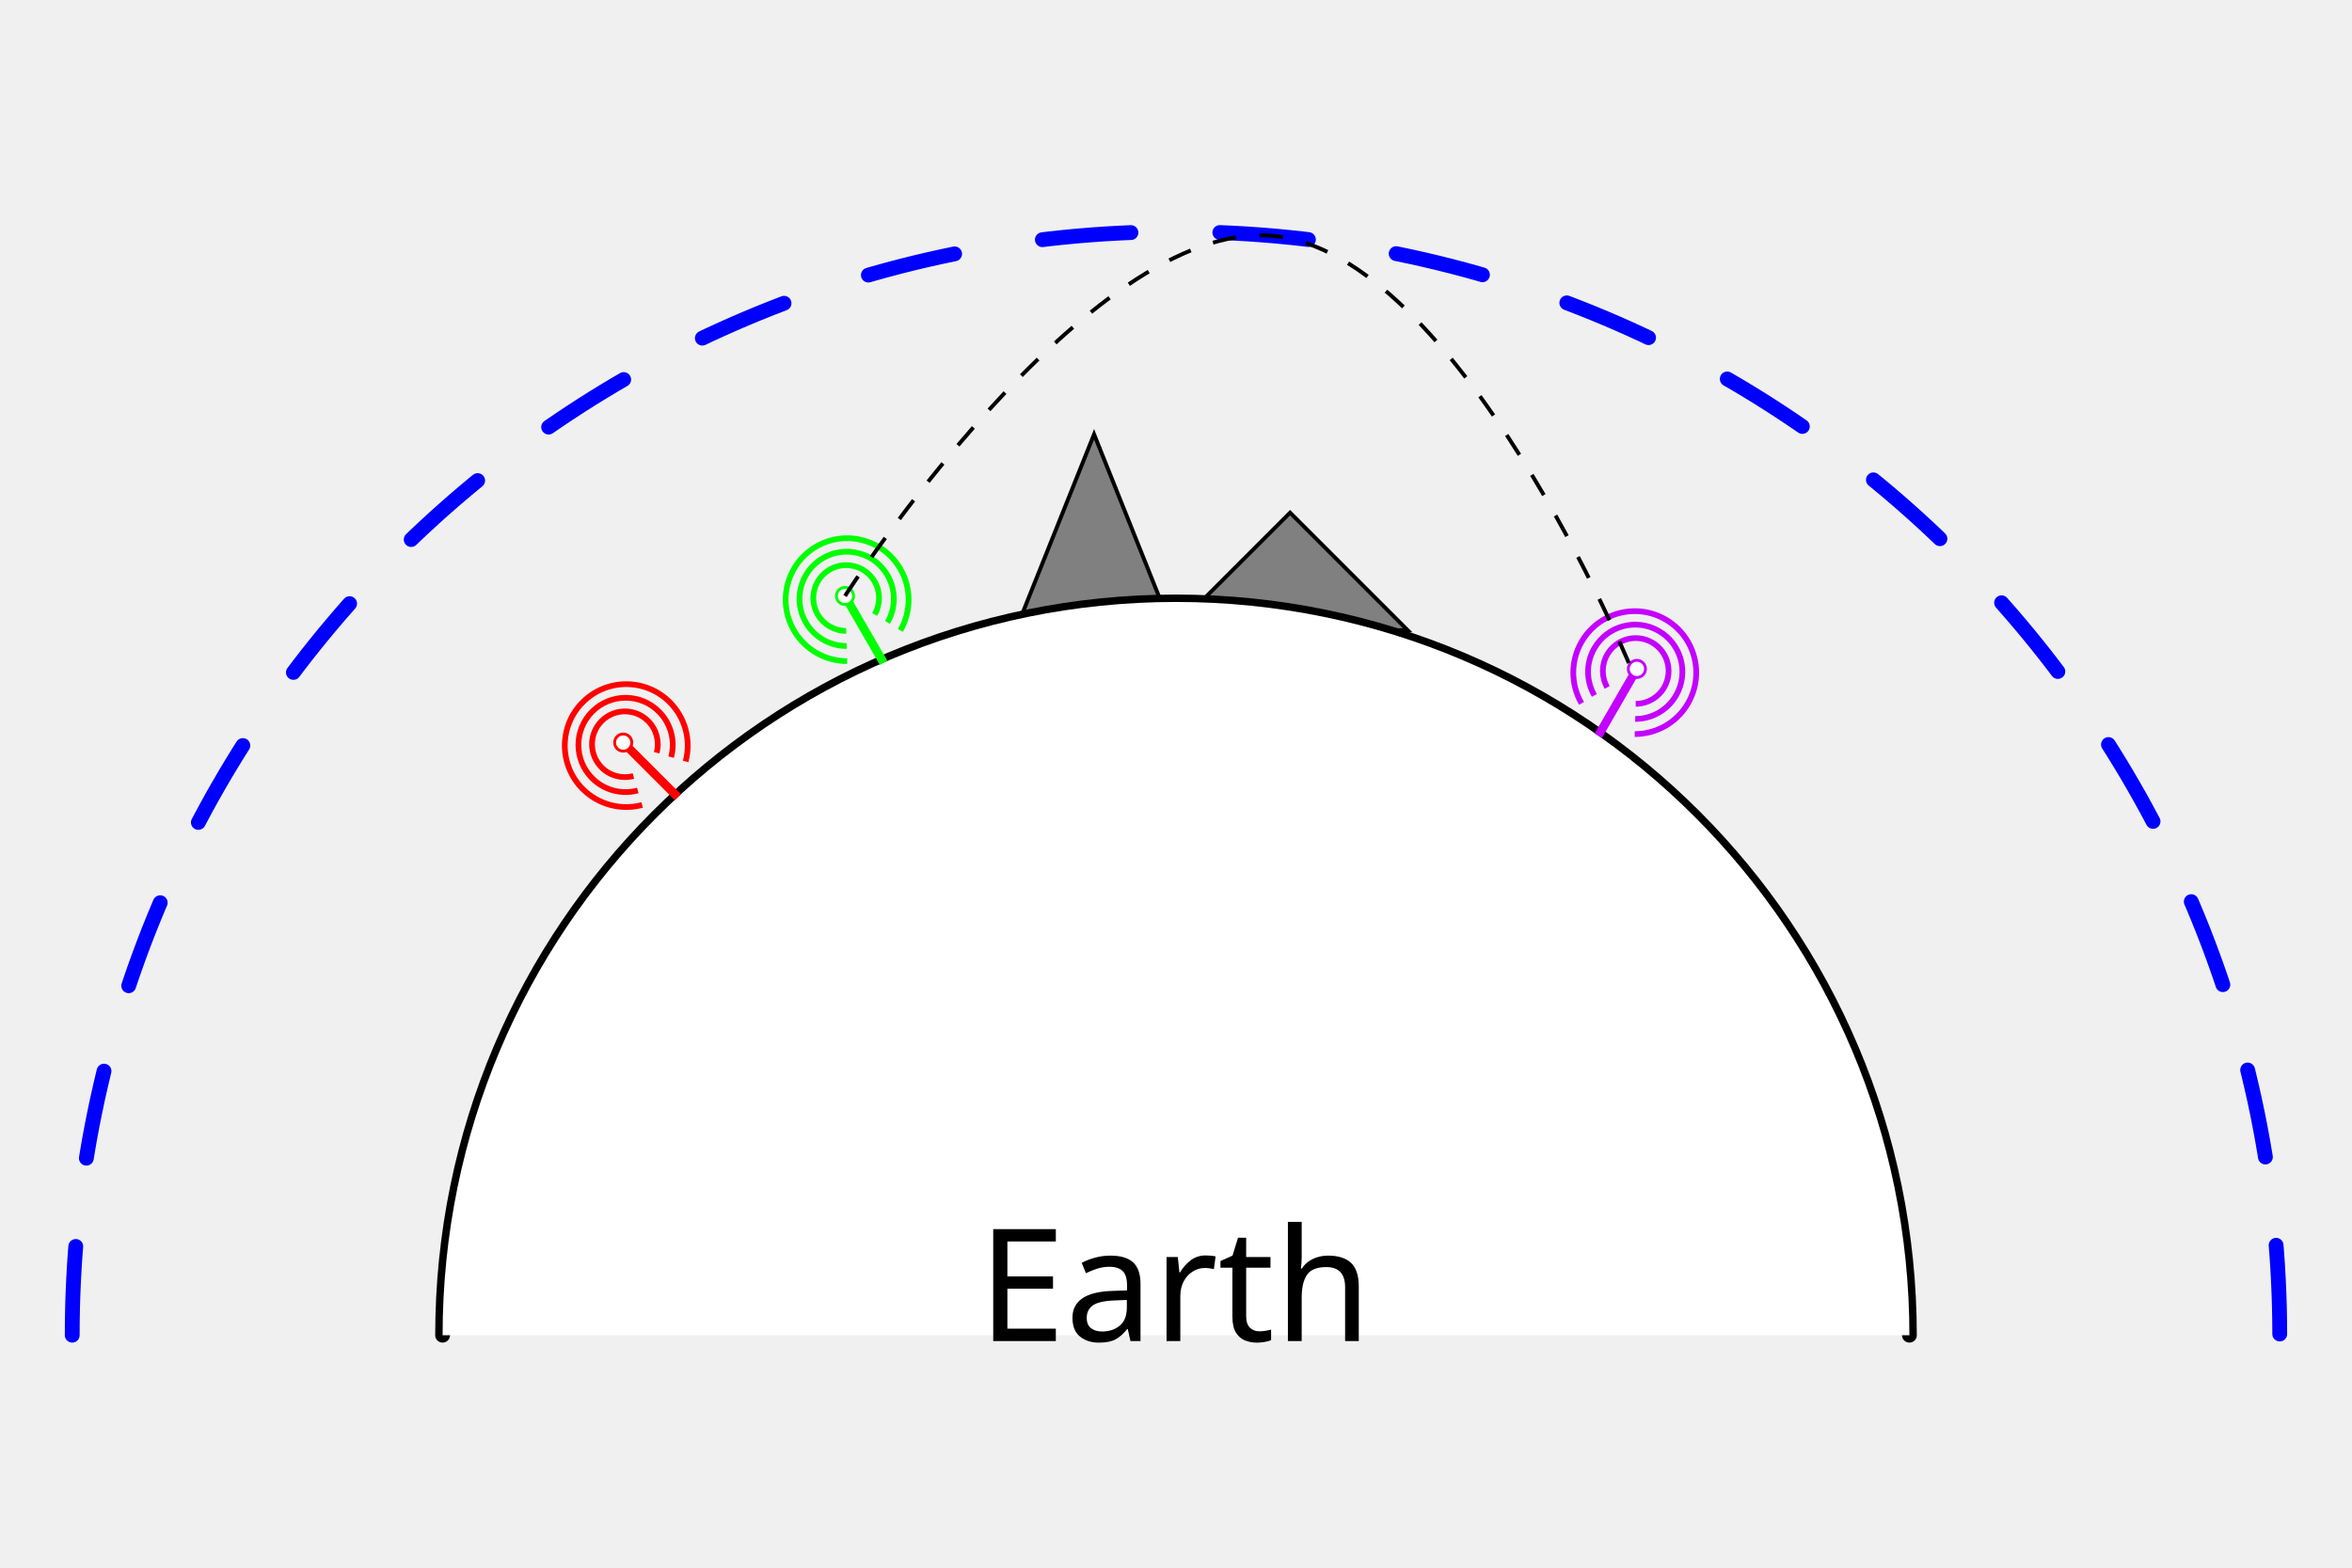
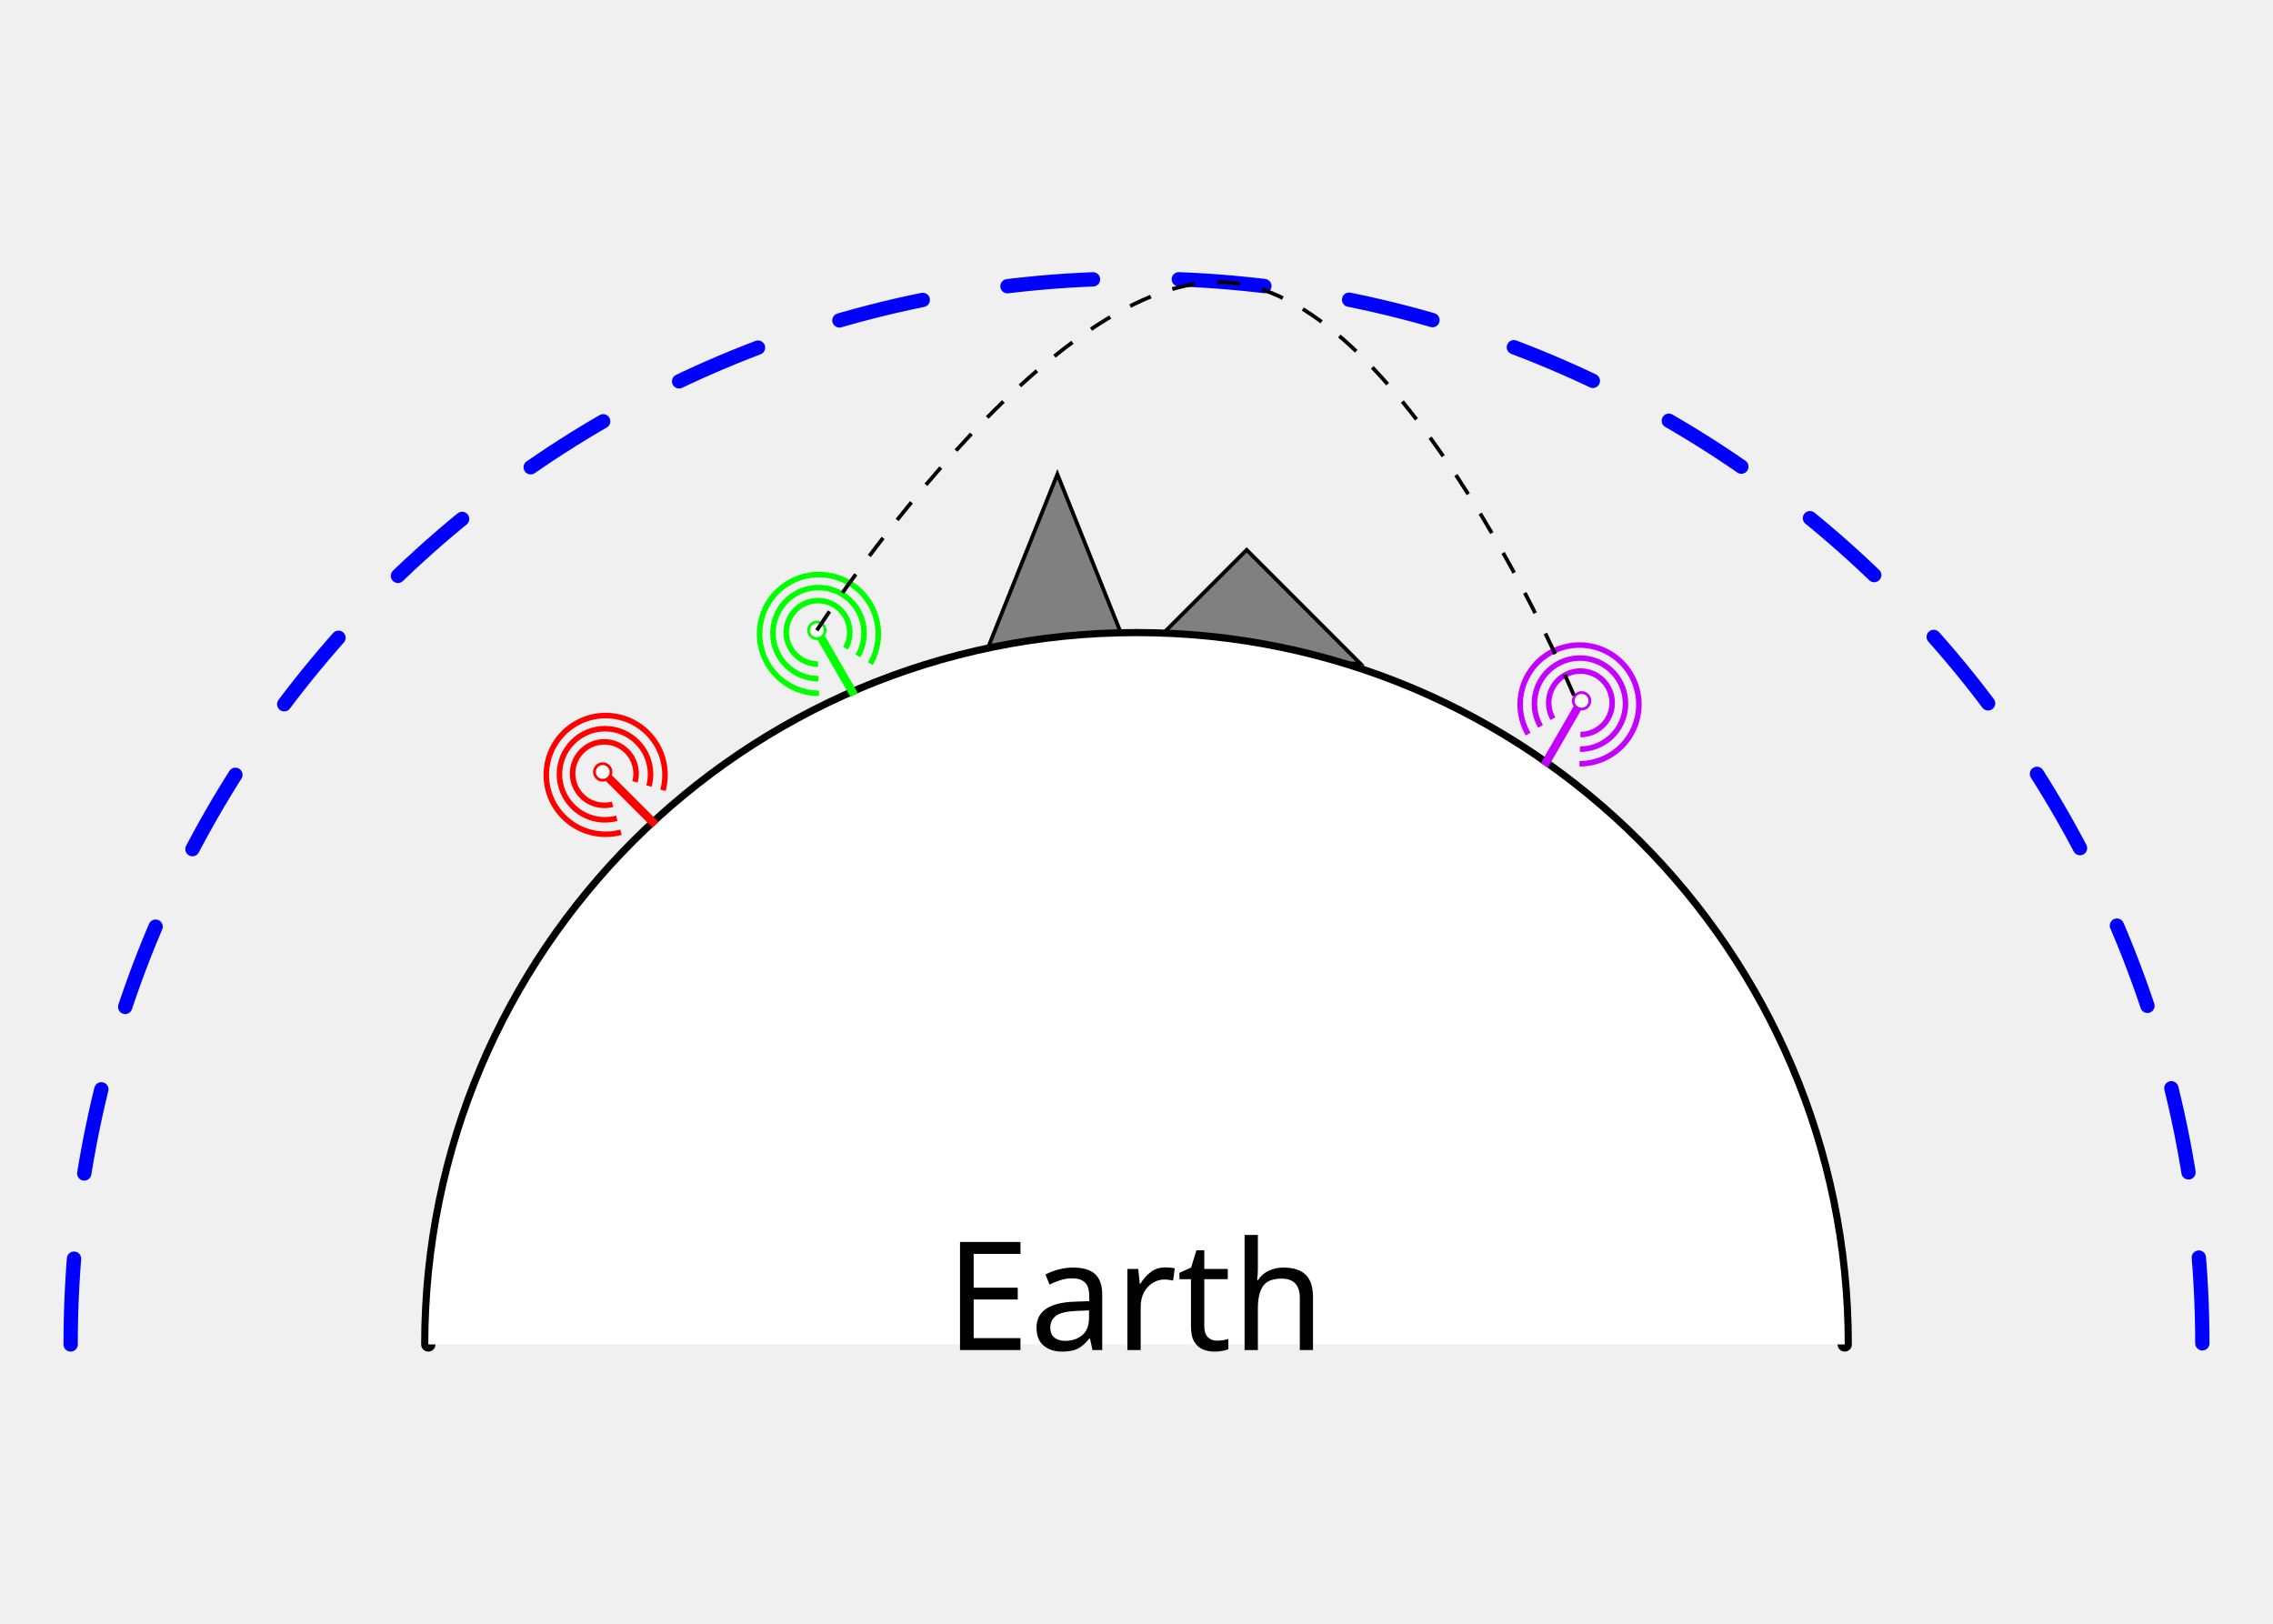
- <svg xmlns="http://www.w3.org/2000/svg" version="1.2" viewBox="0 0 600 400">
-   <path fill="none" stroke="#00f" stroke-dasharray="22.677, 22.677" stroke-linecap="round" stroke-width="3.78" d="M18.426 340.68a281.57 281.57 0 0 1 281.57-281.57 281.57 281.57 0 0 1 281.57 281.57" style="paint-order:stroke fill markers" />
-   <path fill="gray" stroke="#000" d="m279.1 110.81 20 50 30-30 30 30h-100z" />
-   <path fill="#fff" stroke="#000" stroke-linecap="round" stroke-width="3.78" d="M112.91 340.68A187.09 187.09 0 0 1 300 153.59a187.09 187.09 0 0 1 187.09 187.09" style="paint-order:stroke fill markers" />
-   <g stroke="#0f0" transform="rotate(-30 325.54 -400.46)">
+ <svg xmlns="http://www.w3.org/2000/svg" width="210mm" height="150mm" version="1.2" viewBox="0 0 210 150">
+   <path fill="none" stroke="#00f" stroke-dasharray="22.677, 22.677" stroke-linecap="round" stroke-width="3.78" d="M18.426 340.68a281.57 281.57 0 0 1 281.57-281.57 281.57 281.57 0 0 1 281.57 281.57" style="paint-order:stroke fill markers" transform="translate(.082 5.052)scale(.34973)" />
+   <path fill="gray" stroke="#000" stroke-width=".35" d="m97.691 43.805 6.995 17.487L115.178 50.8l10.492 10.492H90.697z" />
+   <path fill="#fff" stroke="#000" stroke-linecap="round" stroke-width="3.78" d="M112.91 340.68A187.09 187.09 0 0 1 300 153.59a187.09 187.09 0 0 1 187.09 187.09" style="paint-order:stroke fill markers" transform="translate(.082 5.052)scale(.34973)" />
+   <g stroke="#0f0" transform="rotate(-30 123.319 -137.68)scale(.34973)">
    <path stroke-width="2.188" d="M-45.966 24.501v18.232" />
    <circle cx="-45.966" cy="23.043" r="2.188" fill="#fff" stroke-width=".729" />
    <g fill="none" stroke-width="1.458">
      <path d="M-53.805 37.72a15.68 15.68 0 0 1-7.84-13.578 15.68 15.68 0 0 1 15.679-15.68 15.68 15.68 0 0 1 15.68 15.68 15.68 15.68 0 0 1-7.841 13.579" />
      <path d="M-51.981 34.319a12.03 12.03 0 0 1-6.018-10.422 12.033 12.033 0 0 1 12.033-12.033 12.033 12.033 0 0 1 12.033 12.033 12.03 12.03 0 0 1-6.017 10.421" />
      <path d="M-50.158 30.917a8.39 8.39 0 0 1-4.195-7.264 8.387 8.387 0 0 1 8.387-8.387 8.387 8.387 0 0 1 8.386 8.387 8.39 8.39 0 0 1-4.194 7.263" />
    </g>
  </g>
-   <g stroke="red" transform="rotate(-45 257.4 -141.14)">
+   <g stroke="red" transform="rotate(-45 96.16 -46.934)scale(.34973)">
    <path stroke-width="2.188" d="M-45.966 24.501v18.232" />
    <circle cx="-45.966" cy="23.043" r="2.188" fill="#fff" stroke-width=".729" />
    <g fill="none" stroke-width="1.458">
      <path d="M-53.805 37.72a15.68 15.68 0 0 1-7.84-13.578 15.68 15.68 0 0 1 15.679-15.68 15.68 15.68 0 0 1 15.68 15.68 15.68 15.68 0 0 1-7.841 13.579" />
      <path d="M-51.981 34.319a12.03 12.03 0 0 1-6.018-10.422 12.033 12.033 0 0 1 12.033-12.033 12.033 12.033 0 0 1 12.033 12.033 12.03 12.03 0 0 1-6.017 10.421" />
      <path d="M-50.158 30.917a8.39 8.39 0 0 1-4.195-7.264 8.387 8.387 0 0 1 8.387-8.387 8.387 8.387 0 0 1 8.386 8.387 8.39 8.39 0 0 1-4.194 7.263" />
    </g>
  </g>
-   <g stroke="#c400ff" transform="rotate(30 -89.673 961.84)">
+   <g stroke="#c400ff" transform="rotate(30 -40.747 339.063)scale(.34973)">
    <path stroke-width="2.188" d="M-45.966 24.501v18.232" />
    <circle cx="-45.966" cy="23.043" r="2.188" fill="#fff" stroke-width=".729" />
    <g fill="none" stroke-width="1.458">
      <path d="M-53.805 37.72a15.68 15.68 0 0 1-7.84-13.578 15.68 15.68 0 0 1 15.679-15.68 15.68 15.68 0 0 1 15.68 15.68 15.68 15.68 0 0 1-7.841 13.579" />
      <path d="M-51.981 34.319a12.03 12.03 0 0 1-6.018-10.422 12.033 12.033 0 0 1 12.033-12.033 12.033 12.033 0 0 1 12.033 12.033 12.03 12.03 0 0 1-6.017 10.421" />
      <path d="M-50.158 30.917a8.39 8.39 0 0 1-4.195-7.264 8.387 8.387 0 0 1 8.387-8.387 8.387 8.387 0 0 1 8.386 8.387 8.39 8.39 0 0 1-4.194 7.263" />
    </g>
  </g>
-   <path fill="none" stroke="#000" stroke-dasharray="6.009, 6.009" stroke-width="1.002" d="M215.56 152.06S277.254 56 324.6 60.183c47.268 4.177 91.09 109.4 91.09 109.4" />
-   <text xml:space="preserve" x="249.5" y="342.17" font-family="sans-serif" font-size="40" letter-spacing="0" style="line-height:1.25" word-spacing="0">
+   <path fill="none" stroke="#000" stroke-dasharray="2.102, 2.102" stroke-width=".35" d="M75.47 58.232S97.046 24.637 113.604 26.1c16.531 1.46 31.857 38.26 31.857 38.26" />
+   <text xml:space="preserve" x="249.5" y="342.17" font-family="sans-serif" font-size="40" letter-spacing="0" style="line-height:1.25" transform="translate(.082 5.052)scale(.34973)" word-spacing="0">
    <tspan x="249.5" y="342.17">Earth</tspan>
  </text>
</svg>
